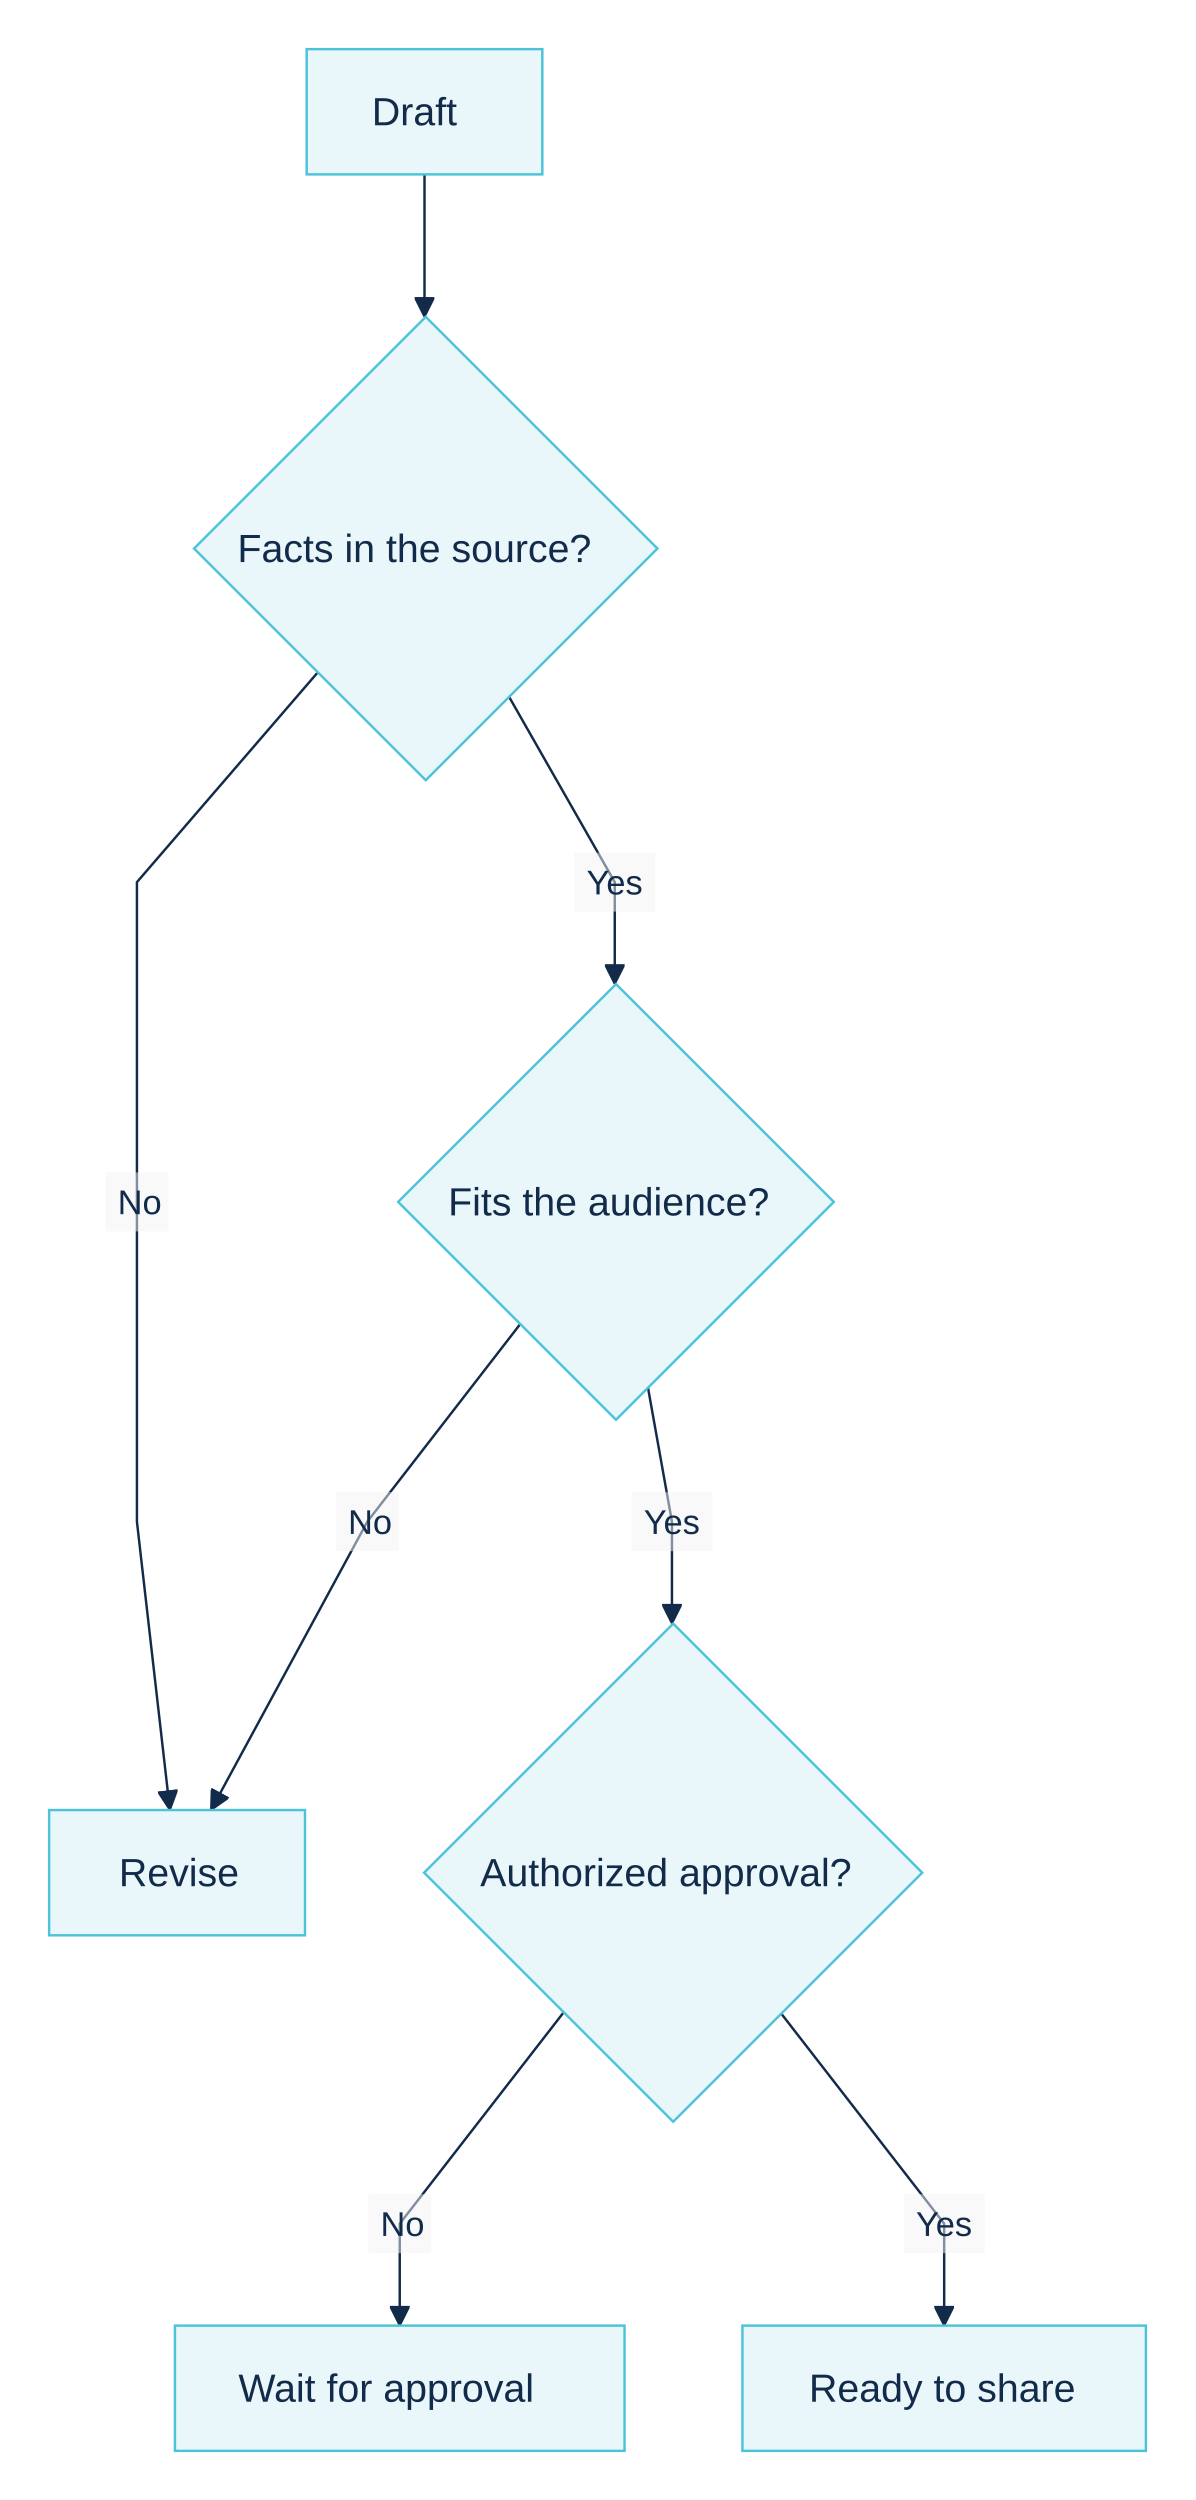
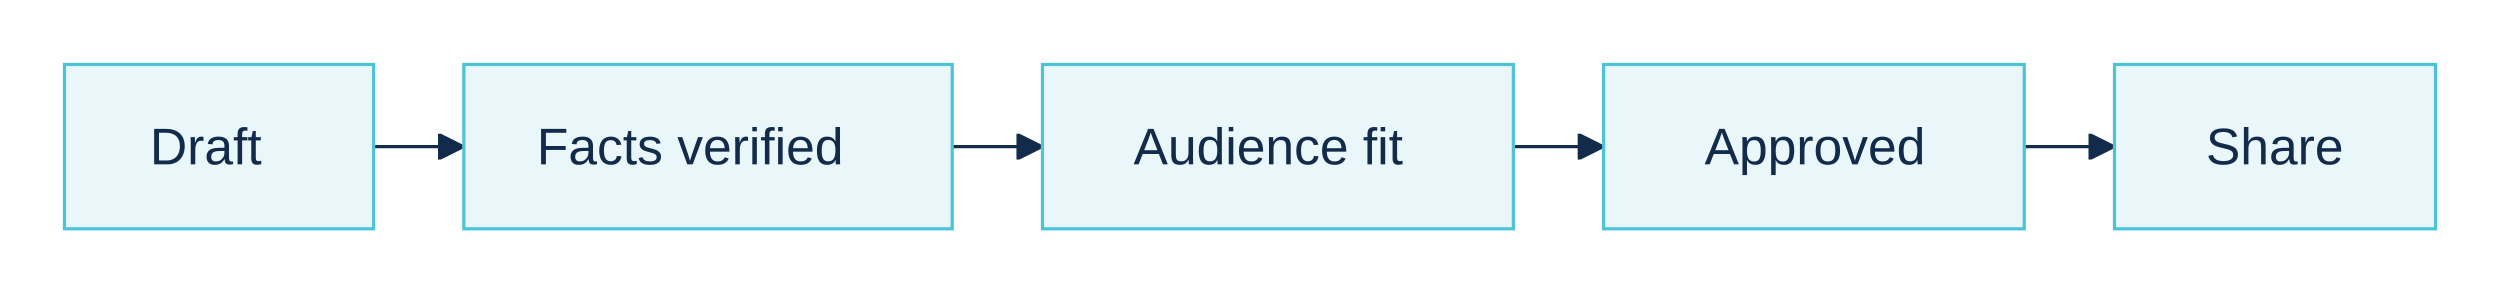
- <svg xmlns="http://www.w3.org/2000/svg" id="my-svg" width="100%" class="flowchart" style="max-width: 462.539px; background-color: rgb(243, 243, 243);" viewBox="-12 -12 486.539 1017.844" role="graphics-document document" aria-roledescription="flowchart-v2" font-family="Segoe UI, Arial, sans-serif" font-size="16px" fill="#122B4A">
+ <svg xmlns="http://www.w3.org/2000/svg" id="my-svg" width="100%" class="flowchart" style="max-width: 751.758px; background-color: rgb(243, 243, 243);" viewBox="-12 -12 775.758 91" role="graphics-document document" aria-roledescription="flowchart-v2" font-family="Segoe UI, Arial, sans-serif" font-size="16px" fill="#122B4A">
  <style>#my-svg{font-family:Segoe UI,Arial,sans-serif;font-size:16px;fill:#122B4A;}@keyframes edge-animation-frame{from{stroke-dashoffset:0;}}@keyframes dash{to{stroke-dashoffset:0;}}#my-svg .edge-animation-slow{stroke-dasharray:9,5!important;stroke-dashoffset:900;animation:dash 50s linear infinite;stroke-linecap:round;}#my-svg .edge-animation-fast{stroke-dasharray:9,5!important;stroke-dashoffset:900;animation:dash 20s linear infinite;stroke-linecap:round;}#my-svg .error-icon{fill:#F3F3F3;}#my-svg .error-text{fill:#122B4A;stroke:#122B4A;}#my-svg .edge-thickness-normal{stroke-width:1px;}#my-svg .edge-thickness-thick{stroke-width:3.5px;}#my-svg .edge-pattern-solid{stroke-dasharray:0;}#my-svg .edge-thickness-invisible{stroke-width:0;fill:none;}#my-svg .edge-pattern-dashed{stroke-dasharray:3;}#my-svg .edge-pattern-dotted{stroke-dasharray:2;}#my-svg .marker{fill:#122B4A;stroke:#122B4A;}#my-svg .marker.cross{stroke:#122B4A;}#my-svg svg{font-family:Segoe UI,Arial,sans-serif;font-size:16px;}#my-svg p{margin:0;}#my-svg .label{font-family:Segoe UI,Arial,sans-serif;color:#122B4A;}#my-svg .cluster-label text{fill:#122B4A;}#my-svg .cluster-label span{color:#122B4A;}#my-svg .cluster-label span p{background-color:transparent;}#my-svg .label text,#my-svg span{fill:#122B4A;color:#122B4A;}#my-svg .node rect,#my-svg .node circle,#my-svg .node ellipse,#my-svg .node polygon,#my-svg .node path{fill:#EAF7FA;stroke:#4CC3D9;stroke-width:1px;}#my-svg .rough-node .label text,#my-svg .node .label text,#my-svg .image-shape .label,#my-svg .icon-shape .label{text-anchor:middle;}#my-svg .node .katex path{fill:#000;stroke:#000;stroke-width:1px;}#my-svg .rough-node .label,#my-svg .node .label,#my-svg .image-shape .label,#my-svg .icon-shape .label{text-align:center;}#my-svg .node.clickable{cursor:pointer;}#my-svg .root .anchor path{fill:#122B4A!important;stroke-width:0;stroke:#122B4A;}#my-svg .arrowheadPath{fill:#0c0c0c;}#my-svg .edgePaths .path{stroke:#122B4A;stroke-width:1px;}#my-svg .flowchart-link{stroke:#122B4A;fill:none;}#my-svg .edgeLabel{background-color:#F3F3F3;text-align:center;}#my-svg .edgeLabel p{background-color:#F3F3F3;}#my-svg .edgeLabel rect{opacity:0.5;background-color:#F3F3F3;fill:#F3F3F3;}#my-svg .labelBkg{background-color:rgba(243, 243, 243, 0.5);}#my-svg .cluster rect{fill:#F3F3F3;stroke:#4CC3D9;stroke-width:1px;}#my-svg .cluster text{fill:#122B4A;}#my-svg .cluster span{color:#122B4A;}#my-svg .node .collapsed-indicator{fill:#4CC3D9;stroke:none;opacity:0.6;}#my-svg .node .collapsed-separator{stroke:#4CC3D9;stroke-width:0.75px;}#my-svg div.mermaidTooltip{position:absolute;text-align:center;max-width:200px;padding:2px;font-family:Segoe UI,Arial,sans-serif;font-size:12px;background:#F3F3F3;border:1px solid #4CC3D9;border-radius:2px;pointer-events:none;z-index:100;}#my-svg .flowchartTitleText{text-anchor:middle;font-size:18px;fill:#122B4A;}#my-svg rect.text{fill:none;stroke-width:0;}#my-svg .icon-shape,#my-svg .image-shape{background-color:#F3F3F3;text-align:center;}#my-svg .icon-shape p,#my-svg .image-shape p{background-color:#F3F3F3;padding:2px;}#my-svg .icon-shape .label rect,#my-svg .image-shape .label rect{opacity:0.5;background-color:#F3F3F3;fill:#F3F3F3;}#my-svg .label-icon{display:inline-block;height:1em;overflow:visible;vertical-align:-0.125em;}#my-svg .node .label-icon path{fill:currentColor;stroke:revert;stroke-width:revert;}#my-svg .node .neo-node{stroke:#4CC3D9;}#my-svg [data-look="neo"].node rect,#my-svg [data-look="neo"].cluster rect,#my-svg [data-look="neo"].node polygon{stroke:url(#my-svg-gradient);filter:drop-shadow( 1px 2px 2px rgba(185,185,185,1));}#my-svg [data-look="neo"].swimlane.cluster rect{filter:none;}#my-svg [data-look="neo"].node path{stroke:url(#my-svg-gradient);stroke-width:1px;}#my-svg [data-look="neo"].node .outer-path{filter:drop-shadow( 1px 2px 2px rgba(185,185,185,1));}#my-svg [data-look="neo"].node .neo-line path{stroke:#4CC3D9;filter:none;}#my-svg [data-look="neo"].node circle{stroke:url(#my-svg-gradient);filter:drop-shadow( 1px 2px 2px rgba(185,185,185,1));}#my-svg [data-look="neo"].node circle .state-start{fill:#000000;}#my-svg [data-look="neo"].icon-shape .icon{fill:url(#my-svg-gradient);filter:drop-shadow( 1px 2px 2px rgba(185,185,185,1));}#my-svg [data-look="neo"].icon-shape .icon-neo path{stroke:url(#my-svg-gradient);filter:drop-shadow( 1px 2px 2px rgba(185,185,185,1));}#my-svg :root{--mermaid-font-family:Segoe UI,Arial,sans-serif;}</style>
  <g>
    <marker id="my-svg_flowchart-v2-pointEnd" class="marker flowchart-v2" viewBox="0 0 10 10" refX="5" refY="5" markerUnits="userSpaceOnUse" markerWidth="8" markerHeight="8" orient="auto">
      <path d="M 0 0 L 10 5 L 0 10 z" class="arrowMarkerPath" style="stroke-width: 1; stroke-dasharray: 1, 0;" fill="#122B4A" stroke="#122B4A" />
    </marker>
    <marker id="my-svg_flowchart-v2-pointStart" class="marker flowchart-v2" viewBox="0 0 10 10" refX="4.5" refY="5" markerUnits="userSpaceOnUse" markerWidth="8" markerHeight="8" orient="auto">
      <path d="M 0 5 L 10 10 L 10 0 z" class="arrowMarkerPath" style="stroke-width: 1; stroke-dasharray: 1, 0;" fill="#122B4A" stroke="#122B4A" />
    </marker>
    <marker id="my-svg_flowchart-v2-pointEnd-margin" class="marker flowchart-v2" viewBox="0 0 11.5 14" refX="11.5" refY="7" markerUnits="userSpaceOnUse" markerWidth="10.5" markerHeight="14" orient="auto">
      <path d="M 0 0 L 11.5 7 L 0 14 z" class="arrowMarkerPath" style="stroke-width: 0; stroke-dasharray: 1, 0;" fill="#122B4A" stroke="#122B4A" />
    </marker>
    <marker id="my-svg_flowchart-v2-pointStart-margin" class="marker flowchart-v2" viewBox="0 0 11.5 14" refX="1" refY="7" markerUnits="userSpaceOnUse" markerWidth="11.5" markerHeight="14" orient="auto">
      <polygon points="0,7 11.5,14 11.5,0" class="arrowMarkerPath" style="stroke-width: 0; stroke-dasharray: 1, 0;" fill="#122B4A" stroke="#122B4A" />
    </marker>
    <marker id="my-svg_flowchart-v2-circleEnd" class="marker flowchart-v2" viewBox="0 0 10 10" refX="11" refY="5" markerUnits="userSpaceOnUse" markerWidth="11" markerHeight="11" orient="auto">
      <circle cx="5" cy="5" r="5" class="arrowMarkerPath" style="stroke-width: 1; stroke-dasharray: 1, 0;" fill="#122B4A" stroke="#122B4A" />
    </marker>
    <marker id="my-svg_flowchart-v2-circleStart" class="marker flowchart-v2" viewBox="0 0 10 10" refX="-1" refY="5" markerUnits="userSpaceOnUse" markerWidth="11" markerHeight="11" orient="auto">
      <circle cx="5" cy="5" r="5" class="arrowMarkerPath" style="stroke-width: 1; stroke-dasharray: 1, 0;" fill="#122B4A" stroke="#122B4A" />
    </marker>
    <marker id="my-svg_flowchart-v2-circleEnd-margin" class="marker flowchart-v2" viewBox="0 0 10 10" refY="5" refX="12.25" markerUnits="userSpaceOnUse" markerWidth="14" markerHeight="14" orient="auto">
      <circle cx="5" cy="5" r="5" class="arrowMarkerPath" style="stroke-width: 0; stroke-dasharray: 1, 0;" fill="#122B4A" stroke="#122B4A" />
    </marker>
    <marker id="my-svg_flowchart-v2-circleStart-margin" class="marker flowchart-v2" viewBox="0 0 10 10" refX="-2" refY="5" markerUnits="userSpaceOnUse" markerWidth="14" markerHeight="14" orient="auto">
      <circle cx="5" cy="5" r="5" class="arrowMarkerPath" style="stroke-width: 0; stroke-dasharray: 1, 0;" fill="#122B4A" stroke="#122B4A" />
    </marker>
    <marker id="my-svg_flowchart-v2-crossEnd" class="marker cross flowchart-v2" viewBox="0 0 11 11" refX="12" refY="5.2" markerUnits="userSpaceOnUse" markerWidth="11" markerHeight="11" orient="auto">
      <path d="M 1,1 l 9,9 M 10,1 l -9,9" class="arrowMarkerPath" style="stroke-width: 2; stroke-dasharray: 1, 0;" fill="#122B4A" stroke="#122B4A" />
    </marker>
    <marker id="my-svg_flowchart-v2-crossStart" class="marker cross flowchart-v2" viewBox="0 0 11 11" refX="-1" refY="5.2" markerUnits="userSpaceOnUse" markerWidth="11" markerHeight="11" orient="auto">
      <path d="M 1,1 l 9,9 M 10,1 l -9,9" class="arrowMarkerPath" style="stroke-width: 2; stroke-dasharray: 1, 0;" fill="#122B4A" stroke="#122B4A" />
    </marker>
    <marker id="my-svg_flowchart-v2-crossEnd-margin" class="marker cross flowchart-v2" viewBox="0 0 15 15" refX="17.7" refY="7.5" markerUnits="userSpaceOnUse" markerWidth="12" markerHeight="12" orient="auto">
      <path d="M 1,1 L 14,14 M 1,14 L 14,1" class="arrowMarkerPath" style="stroke-width: 2.5;" fill="#122B4A" stroke="#122B4A" />
    </marker>
    <marker id="my-svg_flowchart-v2-crossStart-margin" class="marker cross flowchart-v2" viewBox="0 0 15 15" refX="-3.5" refY="7.5" markerUnits="userSpaceOnUse" markerWidth="12" markerHeight="12" orient="auto">
      <path d="M 1,1 L 14,14 M 1,14 L 14,1" class="arrowMarkerPath" style="stroke-width: 2.5; stroke-dasharray: 1, 0;" fill="#122B4A" stroke="#122B4A" />
    </marker>
    <g class="root">
      <g class="clusters" />
      <g class="edgePaths">
-         <path d="M160.832,59L160.832,88L160.832,113" id="my-svg-L_A_B_0" class="edge-thickness-normal edge-pattern-solid edge-thickness-normal edge-pattern-solid flowchart-link" style=";" data-edge="true" data-et="edge" data-id="L_A_B_0" data-points="W3sieCI6MTYwLjgzMjAzMTI1LCJ5Ijo1OX0seyJ4IjoxNjAuODMyMDMxMjUsInkiOjg4fSx7IngiOjE2MC44MzIwMzEyNSwieSI6MTE3fV0=" data-look="classic" marker-end="url(#my-svg_flowchart-v2-pointEnd)" fill="none" stroke="#122B4A" stroke-width="1" />
-         <path d="M117.164,261.988L43.75,347.156L43.75,477.344L43.75,607.531L56.717,720.963" id="my-svg-L_B_C_0" class="edge-thickness-normal edge-pattern-solid edge-thickness-normal edge-pattern-solid flowchart-link" style=";" data-edge="true" data-et="edge" data-id="L_B_C_0" data-points="W3sieCI6MTE3LjE2Mzg0MjM0NTQ1MTM5LCJ5IjoyNjEuOTg4MDYxMDk1NDUxMzd9LHsieCI6NDMuNzUsInkiOjM0Ny4xNTYyNX0seyJ4Ijo0My43NSwieSI6NDc3LjM0Mzc1fSx7IngiOjQzLjc1LCJ5Ijo2MDcuNTMxMjV9LHsieCI6NTcuMTcwOTc0Njc0NzIxMTksInkiOjcyNC45Mzc1fV0=" data-look="classic" marker-end="url(#my-svg_flowchart-v2-pointEnd)" fill="none" stroke="#122B4A" stroke-width="1" />
-         <path d="M195.089,271.399L238.291,347.156L238.291,384.656" id="my-svg-L_B_D_0" class="edge-thickness-normal edge-pattern-solid edge-thickness-normal edge-pattern-solid flowchart-link" style=";" data-edge="true" data-et="edge" data-id="L_B_D_0" data-points="W3sieCI6MTk1LjA4ODk1NzQyNzYyMzMsInkiOjI3MS4zOTkzMjM4MjIzNzY3fSx7IngiOjIzOC4yOTEwMTU2MjUsInkiOjM0Ny4xNTYyNX0seyJ4IjoyMzguMjkxMDE1NjI1LCJ5IjozODguNjU2MjV9XQ==" data-look="classic" marker-end="url(#my-svg_flowchart-v2-pointEnd)" fill="none" stroke="#122B4A" stroke-width="1" />
-         <path d="M199.601,527.341L137.545,607.531L75.814,721.421" id="my-svg-L_D_C_0" class="edge-thickness-normal edge-pattern-solid edge-thickness-normal edge-pattern-solid flowchart-link" style=";" data-edge="true" data-et="edge" data-id="L_D_C_0" data-points="W3sieCI6MTk5LjYwMDU4OTMyMzgxMDg4LCJ5Ijo1MjcuMzQwODIzNjk4ODEwOH0seyJ4IjoxMzcuNTQ0OTIxODc1LCJ5Ijo2MDcuNTMxMjV9LHsieCI6NzMuOTA3NjE1MDA5MjkzNjgsInkiOjcyNC45Mzc1fV0=" data-look="classic" marker-end="url(#my-svg_flowchart-v2-pointEnd)" fill="none" stroke="#122B4A" stroke-width="1" />
-         <path d="M251.748,552.574L261.578,607.531L261.578,645.031" id="my-svg-L_D_E_0" class="edge-thickness-normal edge-pattern-solid edge-thickness-normal edge-pattern-solid flowchart-link" style=";" data-edge="true" data-et="edge" data-id="L_D_E_0" data-points="W3sieCI6MjUxLjc0NzgwNTEyOTgyOTU0LCJ5Ijo1NTIuNTc0NDYwNDk1MTcwNX0seyJ4IjoyNjEuNTc4MTI1LCJ5Ijo2MDcuNTMxMjV9LHsieCI6MjYxLjU3ODEyNSwieSI6NjQ5LjAzMTI1fV0=" data-look="classic" marker-end="url(#my-svg_flowchart-v2-pointEnd)" fill="none" stroke="#122B4A" stroke-width="1" />
-         <path d="M217.285,807.551L150.75,893.344L150.75,930.844" id="my-svg-L_E_F_0" class="edge-thickness-normal edge-pattern-solid edge-thickness-normal edge-pattern-solid flowchart-link" style=";" data-edge="true" data-et="edge" data-id="L_E_F_0" data-points="W3sieCI6MjE3LjI4NTA5Mzk0ODIxMTA4LCJ5Ijo4MDcuNTUwNzE4OTQ4MjExfSx7IngiOjE1MC43NSwieSI6ODkzLjM0Mzc1fSx7IngiOjE1MC43NSwieSI6OTM0Ljg0Mzc1fV0=" data-look="classic" marker-end="url(#my-svg_flowchart-v2-pointEnd)" fill="none" stroke="#122B4A" stroke-width="1" />
-         <path d="M305.871,807.551L372.406,893.344L372.406,930.844" id="my-svg-L_E_G_0" class="edge-thickness-normal edge-pattern-solid edge-thickness-normal edge-pattern-solid flowchart-link" style=";" data-edge="true" data-et="edge" data-id="L_E_G_0" data-points="W3sieCI6MzA1Ljg3MTE1NjA1MTc4ODksInkiOjgwNy41NTA3MTg5NDgyMTF9LHsieCI6MzcyLjQwNjI1LCJ5Ijo4OTMuMzQzNzV9LHsieCI6MzcyLjQwNjI1LCJ5Ijo5MzQuODQzNzV9XQ==" data-look="classic" marker-end="url(#my-svg_flowchart-v2-pointEnd)" fill="none" stroke="#122B4A" stroke-width="1" />
+         <path d="M103.93,33.5L117.93,33.5L127.93,33.5" id="my-svg-L_A_B_0" class="edge-thickness-normal edge-pattern-solid edge-thickness-normal edge-pattern-solid flowchart-link" style=";" data-edge="true" data-et="edge" data-id="L_A_B_0" data-points="W3sieCI6MTAzLjkyOTY4NzUsInkiOjMzLjV9LHsieCI6MTE3LjkyOTY4NzUsInkiOjMzLjV9LHsieCI6MTMxLjkyOTY4NzUsInkiOjMzLjV9XQ==" data-look="classic" marker-end="url(#my-svg_flowchart-v2-pointEnd)" fill="none" stroke="#122B4A" stroke-width="1" />
+         <path d="M283.477,33.5L297.477,33.5L307.477,33.5" id="my-svg-L_B_C_0" class="edge-thickness-normal edge-pattern-solid edge-thickness-normal edge-pattern-solid flowchart-link" style=";" data-edge="true" data-et="edge" data-id="L_B_C_0" data-points="W3sieCI6MjgzLjQ3NjU2MjUsInkiOjMzLjV9LHsieCI6Mjk3LjQ3NjU2MjUsInkiOjMzLjV9LHsieCI6MzExLjQ3NjU2MjUsInkiOjMzLjV9XQ==" data-look="classic" marker-end="url(#my-svg_flowchart-v2-pointEnd)" fill="none" stroke="#122B4A" stroke-width="1" />
+         <path d="M457.602,33.5L471.602,33.5L481.602,33.5" id="my-svg-L_C_D_0" class="edge-thickness-normal edge-pattern-solid edge-thickness-normal edge-pattern-solid flowchart-link" style=";" data-edge="true" data-et="edge" data-id="L_C_D_0" data-points="W3sieCI6NDU3LjYwMTU2MjUsInkiOjMzLjV9LHsieCI6NDcxLjYwMTU2MjUsInkiOjMzLjV9LHsieCI6NDg1LjYwMTU2MjUsInkiOjMzLjV9XQ==" data-look="classic" marker-end="url(#my-svg_flowchart-v2-pointEnd)" fill="none" stroke="#122B4A" stroke-width="1" />
+         <path d="M616.133,33.5L630.133,33.5L640.133,33.5" id="my-svg-L_D_E_0" class="edge-thickness-normal edge-pattern-solid edge-thickness-normal edge-pattern-solid flowchart-link" style=";" data-edge="true" data-et="edge" data-id="L_D_E_0" data-points="W3sieCI6NjE2LjEzMjgxMjUsInkiOjMzLjV9LHsieCI6NjMwLjEzMjgxMjUsInkiOjMzLjV9LHsieCI6NjQ0LjEzMjgxMjUsInkiOjMzLjV9XQ==" data-look="classic" marker-end="url(#my-svg_flowchart-v2-pointEnd)" fill="none" stroke="#122B4A" stroke-width="1" />
      </g>
      <g class="edgeLabels">
        <g class="edgeLabel" />
        <g>
          <rect class="background" style="stroke: none" />
        </g>
-         <g class="edgeLabel" transform="translate(43.75, 477.3438)">
-           <rect x="-12.840" y="-12.000" width="25.680" height="24.000" fill="#F3F3F3" stroke="none" />
-           <text x="-7.840" y="5.000" text-anchor="start" font-family="Segoe UI, Arial, sans-serif" font-size="14" font-weight="normal" fill="#122B4A">No</text>
+         <g class="edgeLabel" />
+         <g>
+           <rect class="background" style="stroke: none" />
        </g>
-         <g class="edgeLabel" transform="translate(238.291, 347.1562)">
-           <rect x="-16.480" y="-12.000" width="32.960" height="24.000" fill="#F3F3F3" stroke="none" />
-           <text x="-11.480" y="5.000" text-anchor="start" font-family="Segoe UI, Arial, sans-serif" font-size="14" font-weight="normal" fill="#122B4A">Yes</text>
+         <g class="edgeLabel" />
+         <g>
+           <rect class="background" style="stroke: none" />
        </g>
-         <g class="edgeLabel" transform="translate(137.5449, 607.5312)">
-           <rect x="-12.840" y="-12.000" width="25.680" height="24.000" fill="#F3F3F3" stroke="none" />
-           <text x="-7.840" y="5.000" text-anchor="start" font-family="Segoe UI, Arial, sans-serif" font-size="14" font-weight="normal" fill="#122B4A">No</text>
-         </g>
-         <g class="edgeLabel" transform="translate(261.5781, 607.5312)">
-           <rect x="-16.480" y="-12.000" width="32.960" height="24.000" fill="#F3F3F3" stroke="none" />
-           <text x="-11.480" y="5.000" text-anchor="start" font-family="Segoe UI, Arial, sans-serif" font-size="14" font-weight="normal" fill="#122B4A">Yes</text>
-         </g>
-         <g class="edgeLabel" transform="translate(150.75, 893.3438)">
-           <rect x="-12.840" y="-12.000" width="25.680" height="24.000" fill="#F3F3F3" stroke="none" />
-           <text x="-7.840" y="5.000" text-anchor="start" font-family="Segoe UI, Arial, sans-serif" font-size="14" font-weight="normal" fill="#122B4A">No</text>
-         </g>
-         <g class="edgeLabel" transform="translate(372.4062, 893.3438)">
-           <rect x="-16.480" y="-12.000" width="32.960" height="24.000" fill="#F3F3F3" stroke="none" />
-           <text x="-11.480" y="5.000" text-anchor="start" font-family="Segoe UI, Arial, sans-serif" font-size="14" font-weight="normal" fill="#122B4A">Yes</text>
+         <g class="edgeLabel" />
+         <g>
+           <rect class="background" style="stroke: none" />
        </g>
      </g>
      <g class="nodes">
-         <g class="node default" id="my-svg-flowchart-A-0" data-look="classic" transform="translate(160.832, 33.5)">
+         <g class="node default" id="my-svg-flowchart-A-0" data-look="classic" transform="translate(55.96484, 33.5)">
          <rect class="basic label-container" style="" x="-47.965" y="-25.5" width="95.93" height="51" fill="#EAF7FA" stroke="#4CC3D9" stroke-width="1" />
          <text x="-21.440" y="5.500" text-anchor="start" font-family="Segoe UI, Arial, sans-serif" font-size="16" font-weight="normal" fill="#122B4A">Draft</text>
        </g>
-         <g class="node default" id="my-svg-flowchart-B-1" data-look="classic" transform="translate(160.832, 211.3281)">
-           <polygon points="94.328,0 188.656,-94.328 94.328,-188.656 0,-94.328" class="label-container" transform="translate(-93.82812, 94.32812)" fill="#EAF7FA" stroke="#4CC3D9" stroke-width="1" />
-           <text x="-76.160" y="5.500" text-anchor="start" font-family="Segoe UI, Arial, sans-serif" font-size="16" font-weight="normal" fill="#122B4A">Facts in the source?</text>
+         <g class="node default" id="my-svg-flowchart-B-1" data-look="classic" transform="translate(207.7031, 33.5)">
+           <rect class="basic label-container" style="" x="-75.773" y="-25.5" width="151.547" height="51" fill="#EAF7FA" stroke="#4CC3D9" stroke-width="1" />
+           <text x="-53.120" y="5.500" text-anchor="start" font-family="Segoe UI, Arial, sans-serif" font-size="16" font-weight="normal" fill="#122B4A">Facts verified</text>
        </g>
-         <g class="node default" id="my-svg-flowchart-C-3" data-look="classic" transform="translate(60.08594, 750.4375)">
-           <rect class="basic label-container" style="" x="-52.086" y="-25.5" width="104.172" height="51" fill="#EAF7FA" stroke="#4CC3D9" stroke-width="1" />
-           <text x="-23.680" y="5.500" text-anchor="start" font-family="Segoe UI, Arial, sans-serif" font-size="16" font-weight="normal" fill="#122B4A">Revise</text>
+         <g class="node default" id="my-svg-flowchart-C-3" data-look="classic" transform="translate(384.5391, 33.5)">
+           <rect class="basic label-container" style="" x="-73.062" y="-25.5" width="146.125" height="51" fill="#EAF7FA" stroke="#4CC3D9" stroke-width="1" />
+           <text x="-44.800" y="5.500" text-anchor="start" font-family="Segoe UI, Arial, sans-serif" font-size="16" font-weight="normal" fill="#122B4A">Audience fit</text>
        </g>
-         <g class="node default" id="my-svg-flowchart-D-5" data-look="classic" transform="translate(238.291, 477.3438)">
-           <polygon points="88.688,0 177.375,-88.688 88.688,-177.375 0,-88.688" class="label-container" transform="translate(-88.1875, 88.6875)" fill="#EAF7FA" stroke="#4CC3D9" stroke-width="1" />
-           <text x="-67.840" y="5.500" text-anchor="start" font-family="Segoe UI, Arial, sans-serif" font-size="16" font-weight="normal" fill="#122B4A">Fits the audience?</text>
+         <g class="node default" id="my-svg-flowchart-D-5" data-look="classic" transform="translate(550.8672, 33.5)">
+           <rect class="basic label-container" style="" x="-65.266" y="-25.5" width="130.531" height="51" fill="#EAF7FA" stroke="#4CC3D9" stroke-width="1" />
+           <text x="-33.920" y="5.500" text-anchor="start" font-family="Segoe UI, Arial, sans-serif" font-size="16" font-weight="normal" fill="#122B4A">Approved</text>
        </g>
-         <g class="node default" id="my-svg-flowchart-E-9" data-look="classic" transform="translate(261.5781, 750.4375)">
-           <polygon points="101.406,0 202.812,-101.406 101.406,-202.812 0,-101.406" class="label-container" transform="translate(-100.9062, 101.4062)" fill="#EAF7FA" stroke="#4CC3D9" stroke-width="1" />
-           <text x="-78.080" y="5.500" text-anchor="start" font-family="Segoe UI, Arial, sans-serif" font-size="16" font-weight="normal" fill="#122B4A">Authorized approval?</text>
-         </g>
-         <g class="node default" id="my-svg-flowchart-F-11" data-look="classic" transform="translate(150.75, 960.3438)">
-           <rect class="basic label-container" style="" x="-91.523" y="-25.5" width="183.047" height="51" fill="#EAF7FA" stroke="#4CC3D9" stroke-width="1" />
-           <text x="-65.680" y="5.500" text-anchor="start" font-family="Segoe UI, Arial, sans-serif" font-size="16" font-weight="normal" fill="#122B4A">Wait for approval</text>
-         </g>
-         <g class="node default" id="my-svg-flowchart-G-13" data-look="classic" transform="translate(372.4062, 960.3438)">
-           <rect class="basic label-container" style="" x="-82.133" y="-25.5" width="164.266" height="51" fill="#EAF7FA" stroke="#4CC3D9" stroke-width="1" />
-           <text x="-55.040" y="5.500" text-anchor="start" font-family="Segoe UI, Arial, sans-serif" font-size="16" font-weight="normal" fill="#122B4A">Ready to share</text>
+         <g class="node default" id="my-svg-flowchart-E-7" data-look="classic" transform="translate(693.9453, 33.5)">
+           <rect class="basic label-container" style="" x="-49.812" y="-25.5" width="99.625" height="51" fill="#EAF7FA" stroke="#4CC3D9" stroke-width="1" />
+           <text x="-21.440" y="5.500" text-anchor="start" font-family="Segoe UI, Arial, sans-serif" font-size="16" font-weight="normal" fill="#122B4A">Share</text>
        </g>
      </g>
    </g>
  </g>
  <defs>
    <filter id="my-svg-drop-shadow" height="130%" width="130%">
      <feDropShadow dx="4" dy="4" stdDeviation="0" flood-opacity="0.06" flood-color="#000000" />
    </filter>
  </defs>
  <defs>
    <filter id="my-svg-drop-shadow-small" height="150%" width="150%">
      <feDropShadow dx="2" dy="2" stdDeviation="0" flood-opacity="0.06" flood-color="#000000" />
    </filter>
  </defs>
  <linearGradient id="my-svg-gradient" gradientUnits="objectBoundingBox" x1="0%" y1="0%" x2="100%" y2="0%">
    <stop offset="0%" stop-color="#4CC3D9" stop-opacity="1" />
    <stop offset="100%" stop-color="#122B4A" stop-opacity="1" />
  </linearGradient>
</svg>
